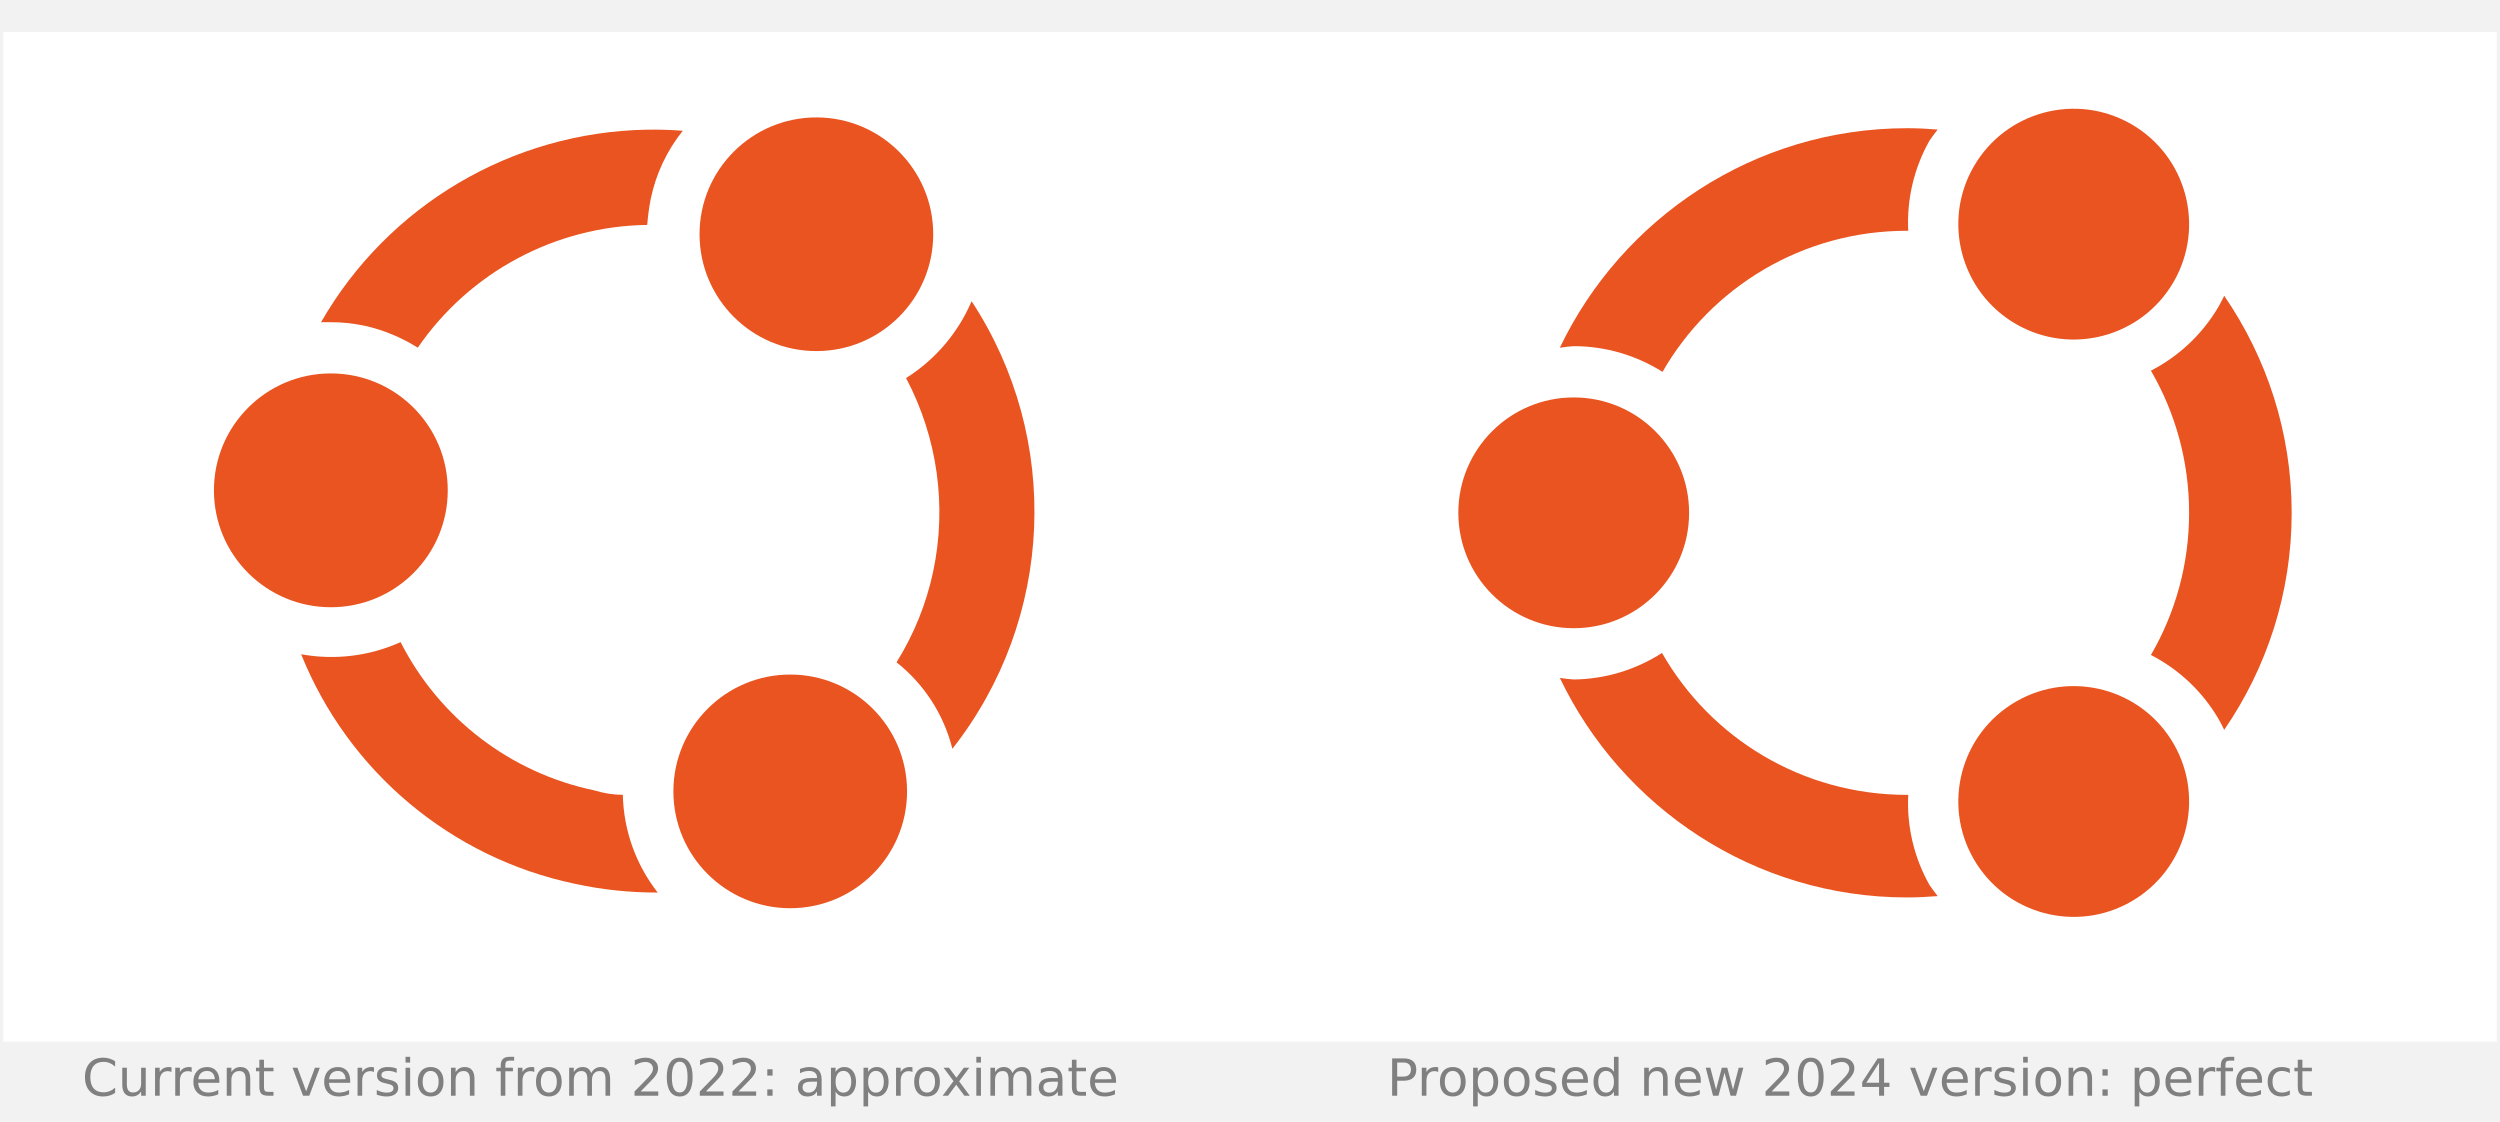
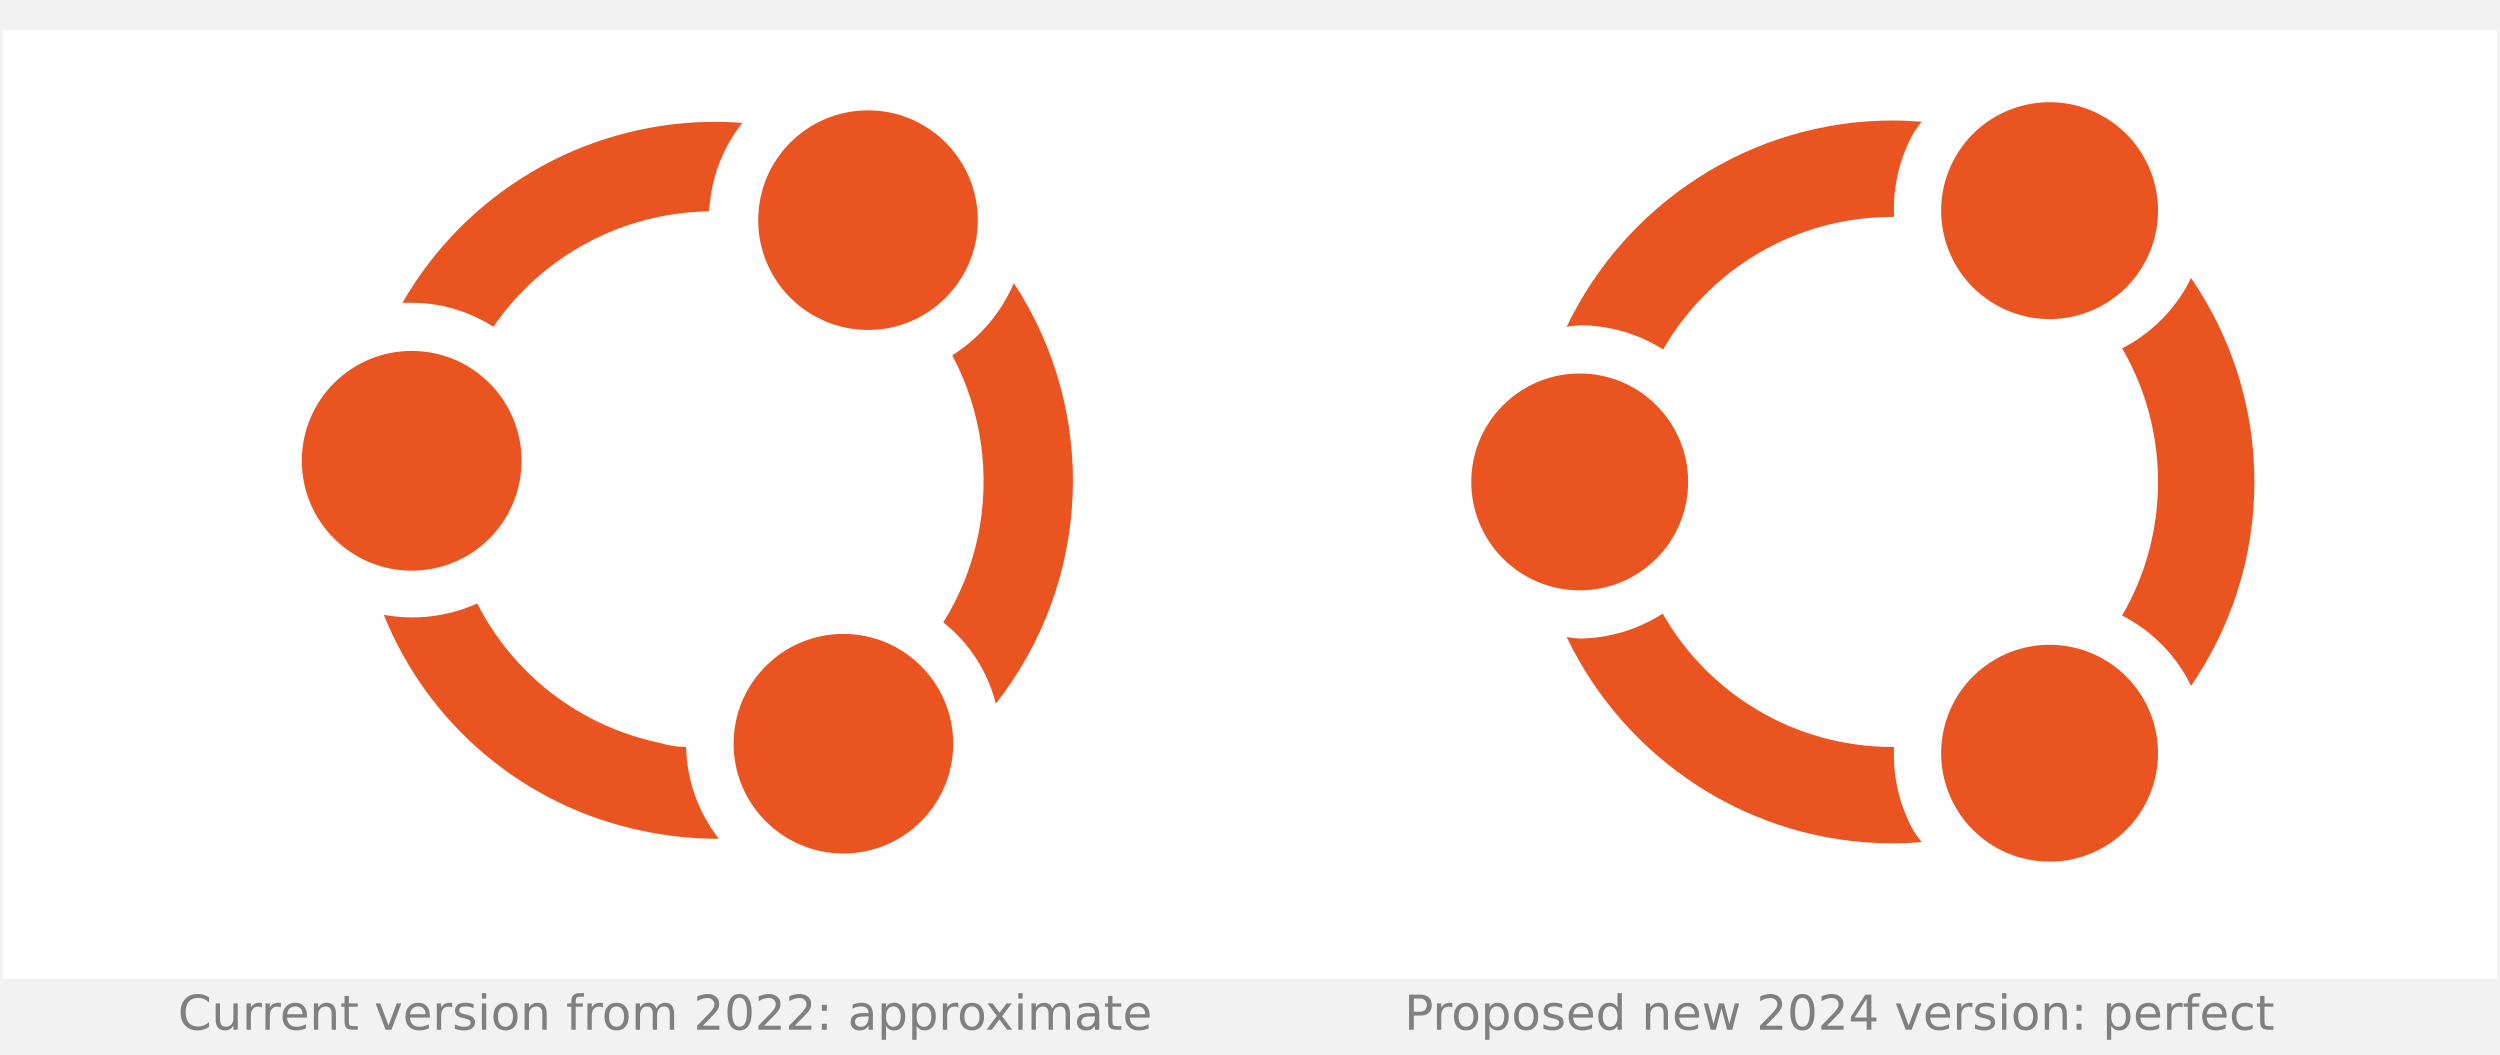
- <svg xmlns="http://www.w3.org/2000/svg" version="1.1" viewBox="0 0 1560 700" id="svg6" width="1560" height="700" xml:space="preserve">
+ <svg xmlns="http://www.w3.org/2000/svg" version="1.1" viewBox="0 0 1660 700" id="svg6" width="1660" height="700" xml:space="preserve">
  <defs id="defs6" />
-   <rect style="fill:#ffffff;stroke-width:0;stroke-linejoin:bevel;fill-opacity:1" id="rect1" width="1560" height="700" x="0" y="0" />
+   <rect style="fill:#ffffff;fill-opacity:1;stroke-width:0;stroke-linejoin:bevel" id="rect1" width="1660" height="630" x="0" y="20" />
  <g id="g9">
-     <rect style="fill:#f2f2f2;fill-opacity:1;stroke-width:0;stroke-linejoin:bevel" id="rect2" width="1560" height="50" x="0" y="650" />
-     <rect style="fill:#f2f2f2;fill-opacity:1;stroke:none;stroke-width:0;stroke-linejoin:bevel" id="rect3" width="1560" height="20" x="0" y="0" />
+     <rect style="fill:#f2f2f2;fill-opacity:1;stroke-width:0;stroke-linejoin:bevel" id="rect2" width="1660" height="50" x="0" y="650" />
+     <rect style="fill:#f2f2f2;fill-opacity:1;stroke:none;stroke-width:0;stroke-linejoin:bevel" id="rect3" width="1660" height="20" x="0" y="0" />
    <path style="fill:none;fill-opacity:1;stroke:#f2f2f2;stroke-width:2;stroke-linejoin:bevel;stroke-dasharray:none;stroke-opacity:1" d="M 1,0 V 700" id="path9" />
-     <path style="fill:none;fill-opacity:1;stroke:#f2f2f2;stroke-width:2;stroke-linejoin:bevel;stroke-dasharray:none;stroke-opacity:1" d="M 1559,0 V 700" id="path9-7" />
+     <path style="fill:none;fill-opacity:1;stroke:#f2f2f2;stroke-width:2;stroke-linejoin:bevel;stroke-dasharray:none;stroke-opacity:1" d="M 1659,0 V 700" id="path9-7" />
  </g>
-   <path d="m 493.144,420.922 a 72.913,72.913 0 0 1 72.86,72.86 72.913,72.913 0 0 1 -72.86,72.948 72.913,72.913 0 0 1 -72.948,-72.948 72.913,72.913 0 0 1 72.948,-72.86 z" id="path1" style="fill:#e95420;fill-opacity:1;stroke:none;stroke-width:0;stroke-dasharray:none" />
-   <path d="m 249.977,400.681 a 175.861,175.861 0 0 0 120.813,92.501 62.901,62.901 0 0 0 17.854,2.806 102.513,102.513 0 0 0 21.765,60.959 239.415,239.415 0 0 1 -51.605,-5.441 236.585,236.585 0 0 1 -170.89,-143.257 105.125,105.125 0 0 0 62.065,-7.567 z" id="path2" style="fill:#e95420;fill-opacity:1;stroke:none;stroke-width:0;stroke-dasharray:none" />
-   <path d="m 206.448,233.021 a 72.913,72.913 0 0 1 72.948,72.948 72.913,72.913 0 0 1 -72.948,72.948 72.913,72.913 0 0 1 -72.948,-72.948 72.913,72.913 0 0 1 72.948,-72.948 z" id="path3" style="fill:#e95420;fill-opacity:1;stroke:none;stroke-width:0;stroke-dasharray:none" />
-   <path d="m 606.279,187.958 a 239.415,239.415 0 0 1 -11.988,279.288 99.684,99.684 0 0 0 -34.858,-53.986 175.861,175.861 0 0 0 22.87,-56.624 178.908,178.908 0 0 0 -16.919,-120.726 105.56,105.56 0 0 0 40.894,-47.953 z" id="path4" style="fill:#e95420;fill-opacity:1;stroke:none;stroke-width:0;stroke-dasharray:none" />
-   <path d="m 403.608,80.918 a 239.415,239.415 0 0 1 22.445,0.68 100.772,100.772 0 0 0 -19.979,42.425 139.731,139.731 0 0 0 -2.21,16.324 176.732,176.732 0 0 0 -143.174,76.604 105.342,105.342 0 0 0 -33.158,-13.688 101.207,101.207 0 0 0 -21.765,-2.21 h -5.441 A 239.415,239.415 0 0 1 403.605,80.918 Z" id="path5" style="fill:#e95420;fill-opacity:1;stroke:none;stroke-width:0;stroke-dasharray:none" />
-   <path d="m 509.468,73.27 a 72.913,72.913 0 0 1 72.86,72.948 72.913,72.913 0 0 1 -72.86,72.86 72.913,72.913 0 0 1 -72.948,-72.86 72.913,72.913 0 0 1 72.948,-72.948 z" id="path6" style="fill:#e95420;fill-opacity:1;stroke:none;stroke-width:0;stroke-dasharray:none" />
-   <text xml:space="preserve" style="font-size:32px;line-height:40px;font-family:'DejaVu Sans';-inkscape-font-specification:'DejaVu Sans';fill:#808080;fill-opacity:1;stroke:none;stroke-width:0;stroke-linejoin:bevel;stroke-dasharray:none;stroke-opacity:1" x="389.93" y="683.75" id="text7">
-     <tspan id="tspan7" x="389.93" y="683.75" style="font-size:32px;line-height:40px;text-align:center;text-anchor:middle;fill:#808080;fill-opacity:1;stroke:none;stroke-width:0;stroke-dasharray:none;stroke-opacity:1">Current version from 2022: approximate</tspan>
+   <path d="m 560.066,420.922 a 72.913,72.913 0 0 1 72.86,72.86 72.913,72.913 0 0 1 -72.86,72.948 72.913,72.913 0 0 1 -72.948,-72.948 72.913,72.913 0 0 1 72.947,-72.86 z" id="path1" style="fill:#e95420;fill-opacity:1;stroke:none;stroke-width:0;stroke-dasharray:none" />
+   <path d="m 316.899,400.681 a 175.861,175.861 0 0 0 120.813,92.501 62.901,62.901 0 0 0 17.854,2.806 102.513,102.513 0 0 0 21.765,60.959 239.415,239.415 0 0 1 -51.605,-5.441 236.585,236.585 0 0 1 -170.89,-143.257 105.125,105.125 0 0 0 62.065,-7.567 z" id="path2" style="fill:#e95420;fill-opacity:1;stroke:none;stroke-width:0;stroke-dasharray:none" />
+   <path d="m 273.369,233.021 a 72.913,72.913 0 0 1 72.948,72.948 72.913,72.913 0 0 1 -72.948,72.948 72.913,72.913 0 0 1 -72.948,-72.948 72.913,72.913 0 0 1 72.947,-72.948 z" id="path3" style="fill:#e95420;fill-opacity:1;stroke:none;stroke-width:0;stroke-dasharray:none" />
+   <path d="m 673.201,187.958 a 239.415,239.415 0 0 1 -11.988,279.288 99.684,99.684 0 0 0 -34.858,-53.986 175.861,175.861 0 0 0 22.87,-56.624 178.908,178.908 0 0 0 -16.919,-120.726 105.56,105.56 0 0 0 40.894,-47.953 z" id="path4" style="fill:#e95420;fill-opacity:1;stroke:none;stroke-width:0;stroke-dasharray:none" />
+   <path d="m 470.53,80.918 a 239.415,239.415 0 0 1 22.445,0.68 100.772,100.772 0 0 0 -19.979,42.425 139.731,139.731 0 0 0 -2.21,16.324 176.732,176.732 0 0 0 -143.174,76.604 105.342,105.342 0 0 0 -33.158,-13.688 101.207,101.207 0 0 0 -21.765,-2.21 h -5.441 A 239.415,239.415 0 0 1 470.527,80.918 Z" id="path5" style="fill:#e95420;fill-opacity:1;stroke:none;stroke-width:0;stroke-dasharray:none" />
+   <path d="m 576.39,73.27 a 72.913,72.913 0 0 1 72.86,72.948 72.913,72.913 0 0 1 -72.86,72.86 72.913,72.913 0 0 1 -72.947,-72.86 72.913,72.913 0 0 1 72.947,-72.948 z" id="path6" style="fill:#e95420;fill-opacity:1;stroke:none;stroke-width:0;stroke-dasharray:none" />
+   <text xml:space="preserve" style="font-size:32px;line-height:40px;font-family:'DejaVu Sans';-inkscape-font-specification:'DejaVu Sans';fill:#808080;fill-opacity:1;stroke:none;stroke-width:0;stroke-linejoin:bevel;stroke-dasharray:none;stroke-opacity:1" x="456.852" y="683.75" id="text7">
+     <tspan id="tspan7" x="456.852" y="683.75" style="font-size:32px;line-height:40px;text-align:center;text-anchor:middle;fill:#808080;fill-opacity:1;stroke:none;stroke-width:0;stroke-dasharray:none;stroke-opacity:1">Current version from 2022: approximate</tspan>
  </text>
-   <text xml:space="preserve" style="font-size:32px;line-height:40px;font-family:'DejaVu Sans';-inkscape-font-specification:'DejaVu Sans';fill:#808080;fill-opacity:1;stroke:none;stroke-width:0;stroke-linejoin:bevel;stroke-dasharray:none;stroke-opacity:1" x="1169.727" y="683.75" id="text7-3">
-     <tspan id="tspan7-5" x="1169.727" y="683.75" style="font-size:32px;line-height:40px;text-align:center;text-anchor:middle;fill:#808080;fill-opacity:1;stroke:none;stroke-width:0;stroke-dasharray:none;stroke-opacity:1">Proposed new 2024 version: perfect</tspan>
+   <text xml:space="preserve" style="font-size:32px;line-height:40px;font-family:'DejaVu Sans';-inkscape-font-specification:'DejaVu Sans';fill:#808080;fill-opacity:1;stroke:none;stroke-width:0;stroke-linejoin:bevel;stroke-dasharray:none;stroke-opacity:1" x="1236.648" y="683.75" id="text7-3">
+     <tspan id="tspan7-5" x="1236.648" y="683.75" style="font-size:32px;line-height:40px;text-align:center;text-anchor:middle;fill:#808080;fill-opacity:1;stroke:none;stroke-width:0;stroke-dasharray:none;stroke-opacity:1">Proposed new 2024 version: perfect</tspan>
  </text>
-   <path id="circle13" style="color:#000000;fill:#e95420;fill-opacity:1;stroke:none;stroke-width:0;stroke-linejoin:bevel;stroke-dasharray:none" d="m 1190,80 c -95.331,0 -177.983,56.109 -216.66,136.977 A 104,104 0 0 1 982,216 a 104,104 0 0 1 55.404,16.037 c 30.321,-52.707 87.123,-88.037 152.596,-88.037 0.248,0 0.491,0.017 0.738,0.018 a 104,104 0 0 1 13.195,-56.15 104,104 0 0 1 5.189,-7.033 C 1202.806,80.331 1196.442,80 1190,80 Z m 197.902,104.562 a 104,104 0 0 1 -3.836,7.305 104,104 0 0 1 -41.893,39.432 c 15.133,26.013 23.826,56.287 23.826,88.701 0,32.414 -8.693,62.688 -23.826,88.701 a 104,104 0 0 1 41.893,39.432 104,104 0 0 1 3.836,7.305 C 1414.425,416.841 1430,370.186 1430,320 c 0,-50.186 -15.575,-96.841 -42.098,-135.438 z M 1037.1,407.434 A 104,104 0 0 1 982,424 104,104 0 0 1 973.34,423.023 C 1012.017,503.891 1094.669,560 1190,560 c 6.442,0 12.806,-0.331 19.123,-0.834 a 104,104 0 0 1 -5.189,-7.033 104,104 0 0 1 -13.195,-56.15 c -0.247,0.001 -0.491,0.018 -0.738,0.018 -65.692,0 -122.656,-35.567 -152.9,-88.566 z" />
-   <circle style="fill:#e95420;fill-opacity:1;stroke:none;stroke-width:0;stroke-linejoin:bevel;stroke-dasharray:none;stroke-opacity:1" id="circle15" cx="982" cy="320" r="72" />
-   <circle style="fill:#e95420;fill-opacity:1;stroke:none;stroke-width:0;stroke-linejoin:bevel;stroke-dasharray:none;stroke-opacity:1" id="circle17" cx="-525.872" cy="-1190.57" r="72" transform="rotate(120)" />
-   <circle style="fill:#e95420;fill-opacity:1;stroke:none;stroke-width:0;stroke-linejoin:bevel;stroke-dasharray:none;stroke-opacity:1" id="circle19" cx="-1080.128" cy="870.57" r="72" transform="rotate(-120)" />
+   <path id="circle13" style="color:#000000;fill:#e95420;fill-opacity:1;stroke:none;stroke-width:0;stroke-linejoin:bevel;stroke-dasharray:none" d="m 1256.922,80 c -95.331,0 -177.983,56.109 -216.66,136.977 a 104,104 0 0 1 8.66,-0.977 104,104 0 0 1 55.404,16.037 c 30.321,-52.707 87.123,-88.037 152.596,-88.037 0.248,0 0.491,0.017 0.738,0.018 a 104,104 0 0 1 13.195,-56.15 104,104 0 0 1 5.189,-7.033 c -6.317,-0.503 -12.681,-0.834 -19.123,-0.834 z m 197.902,104.562 a 104,104 0 0 1 -3.836,7.305 104,104 0 0 1 -41.893,39.432 c 15.133,26.013 23.826,56.287 23.826,88.701 0,32.414 -8.693,62.688 -23.826,88.701 a 104,104 0 0 1 41.893,39.432 104,104 0 0 1 3.836,7.305 c 26.523,-38.597 42.098,-85.252 42.098,-135.438 0,-50.186 -15.575,-96.841 -42.098,-135.438 z m -350.803,222.871 a 104,104 0 0 1 -55.1,16.566 104,104 0 0 1 -8.66,-0.977 c 38.677,80.868 121.329,136.977 216.66,136.977 6.442,0 12.806,-0.331 19.123,-0.834 a 104,104 0 0 1 -5.189,-7.033 104,104 0 0 1 -13.195,-56.15 c -0.247,10e-4 -0.491,0.018 -0.738,0.018 -65.692,0 -122.656,-35.567 -152.9,-88.566 z" />
+   <circle style="fill:#e95420;fill-opacity:1;stroke:none;stroke-width:0;stroke-linejoin:bevel;stroke-dasharray:none;stroke-opacity:1" id="circle15" cx="1048.922" cy="320" r="72" />
+   <circle style="fill:#e95420;fill-opacity:1;stroke:none;stroke-width:0;stroke-linejoin:bevel;stroke-dasharray:none;stroke-opacity:1" id="circle17" cx="-559.333" cy="-1248.526" r="72" transform="rotate(120)" />
+   <circle style="fill:#e95420;fill-opacity:1;stroke:none;stroke-width:0;stroke-linejoin:bevel;stroke-dasharray:none;stroke-opacity:1" id="circle19" cx="-1113.589" cy="928.526" r="72" transform="rotate(-120)" />
</svg>
